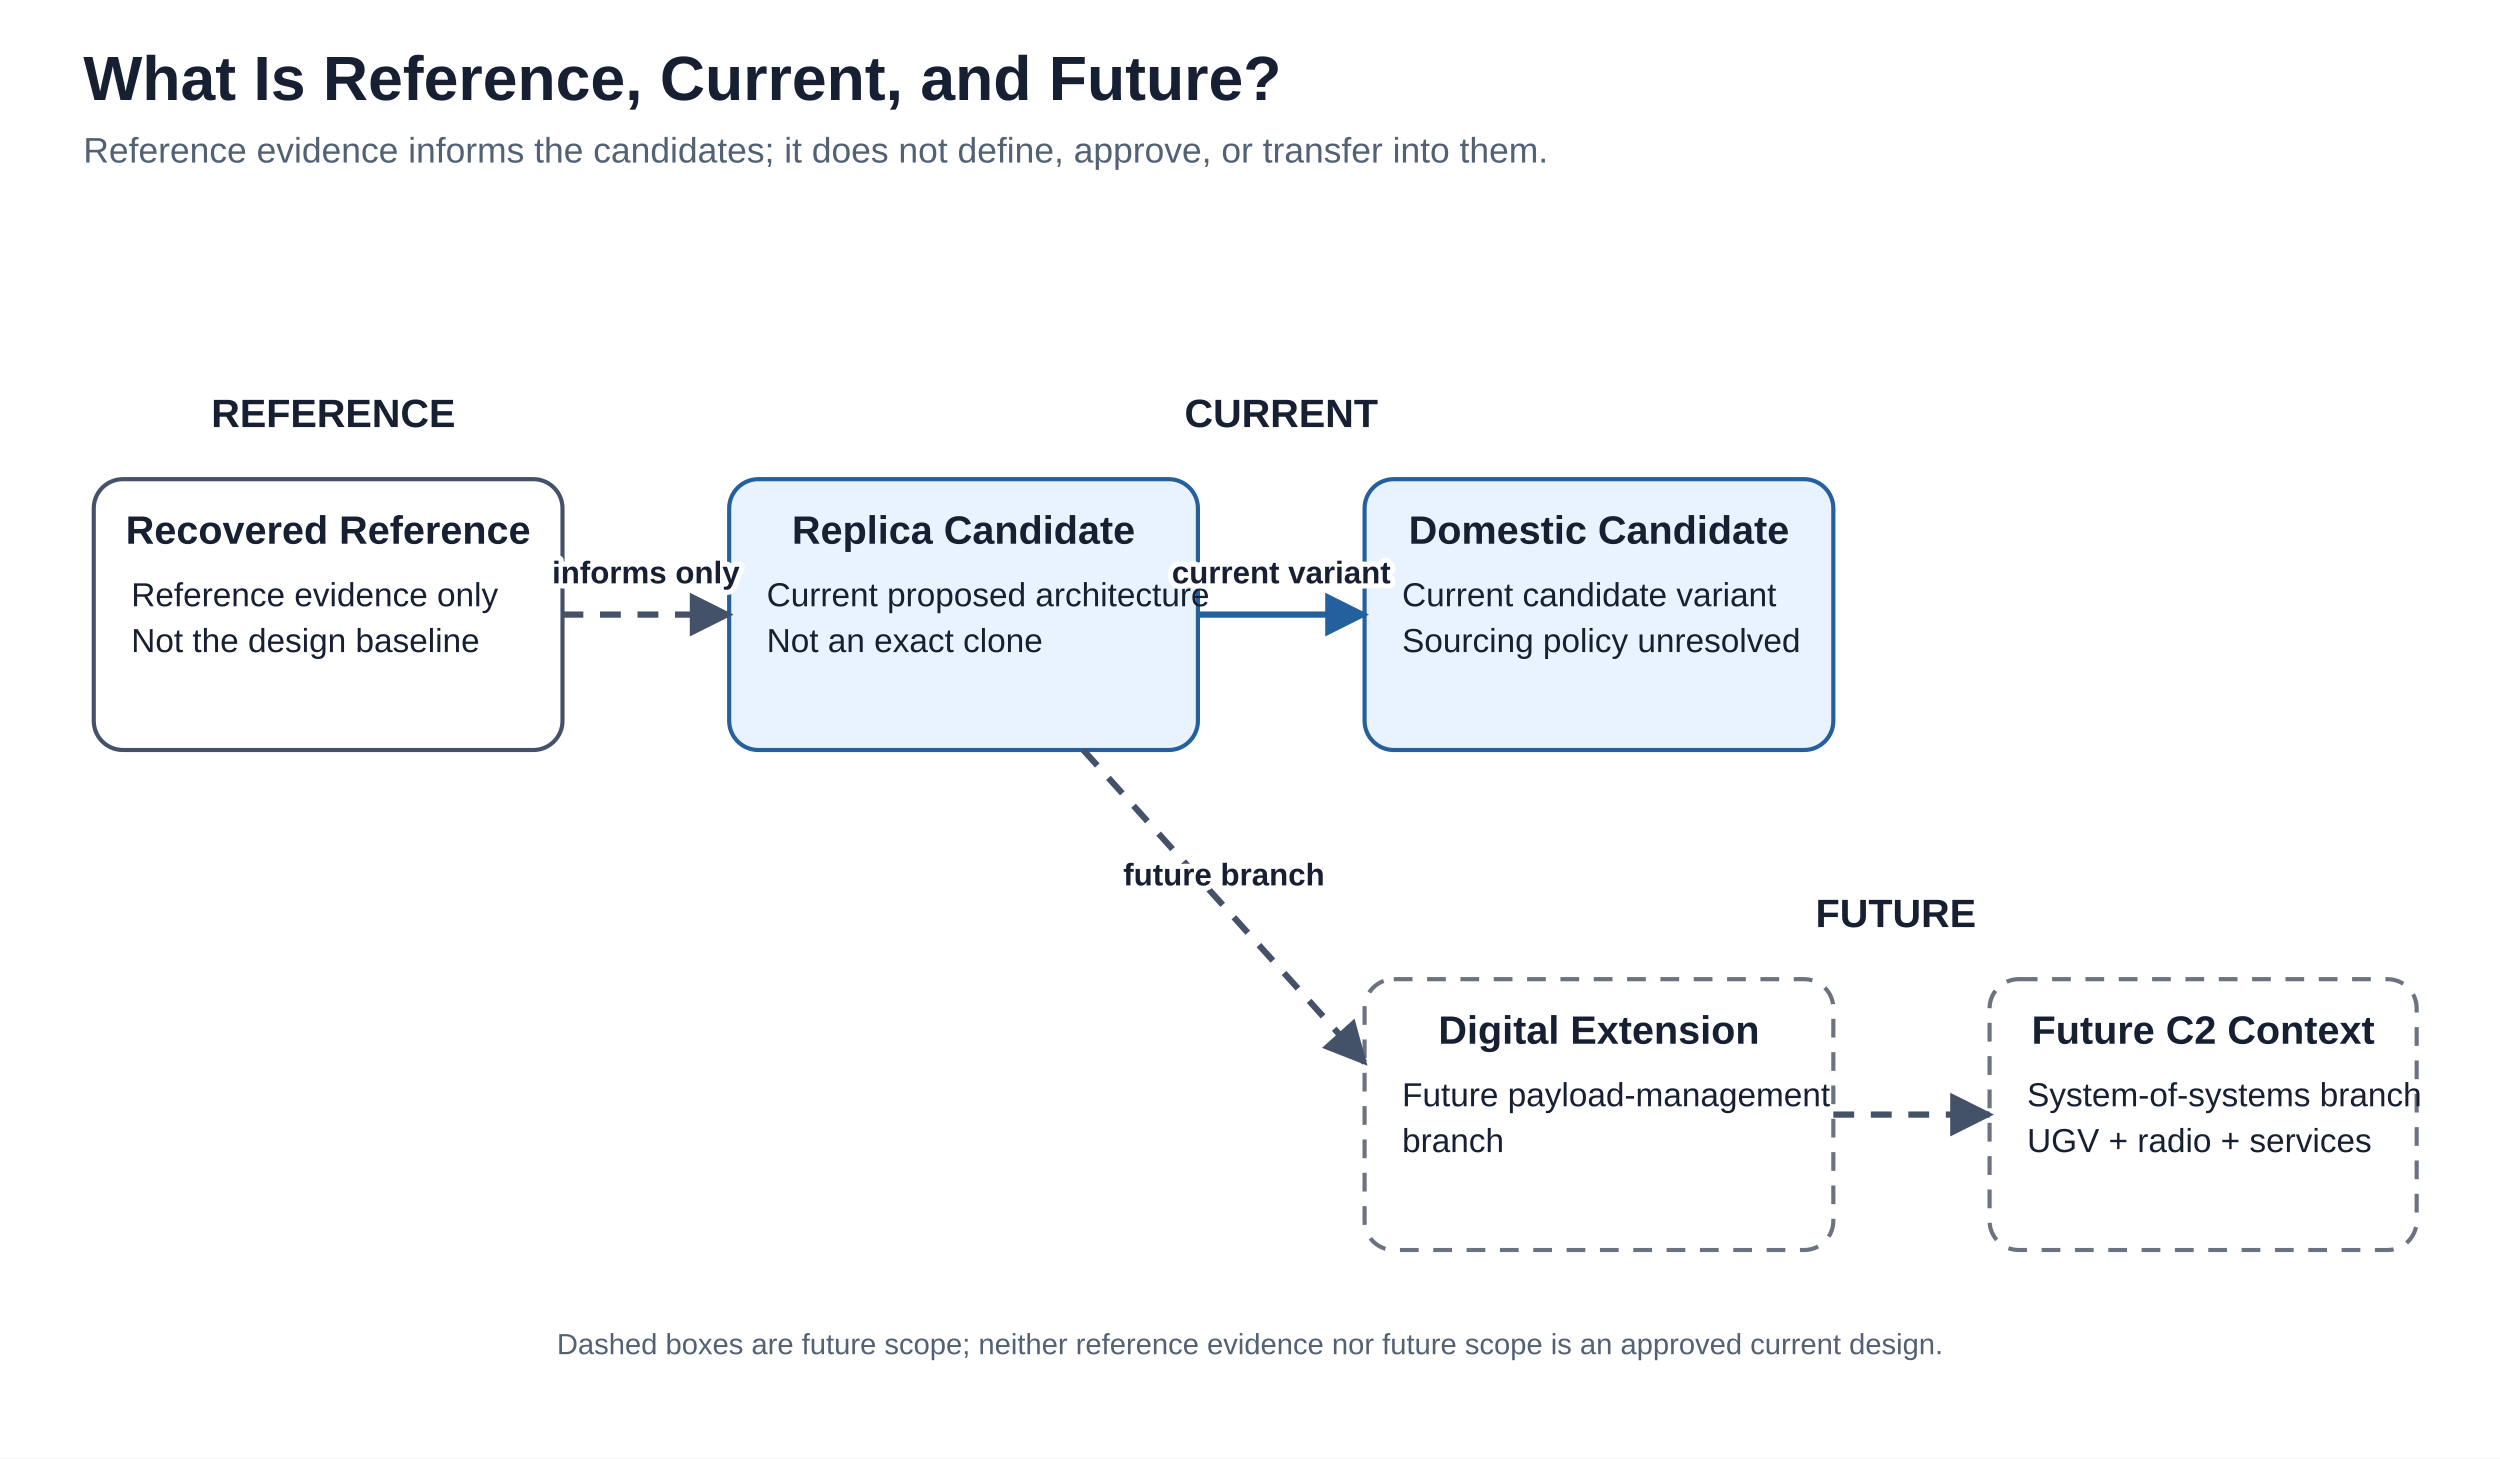
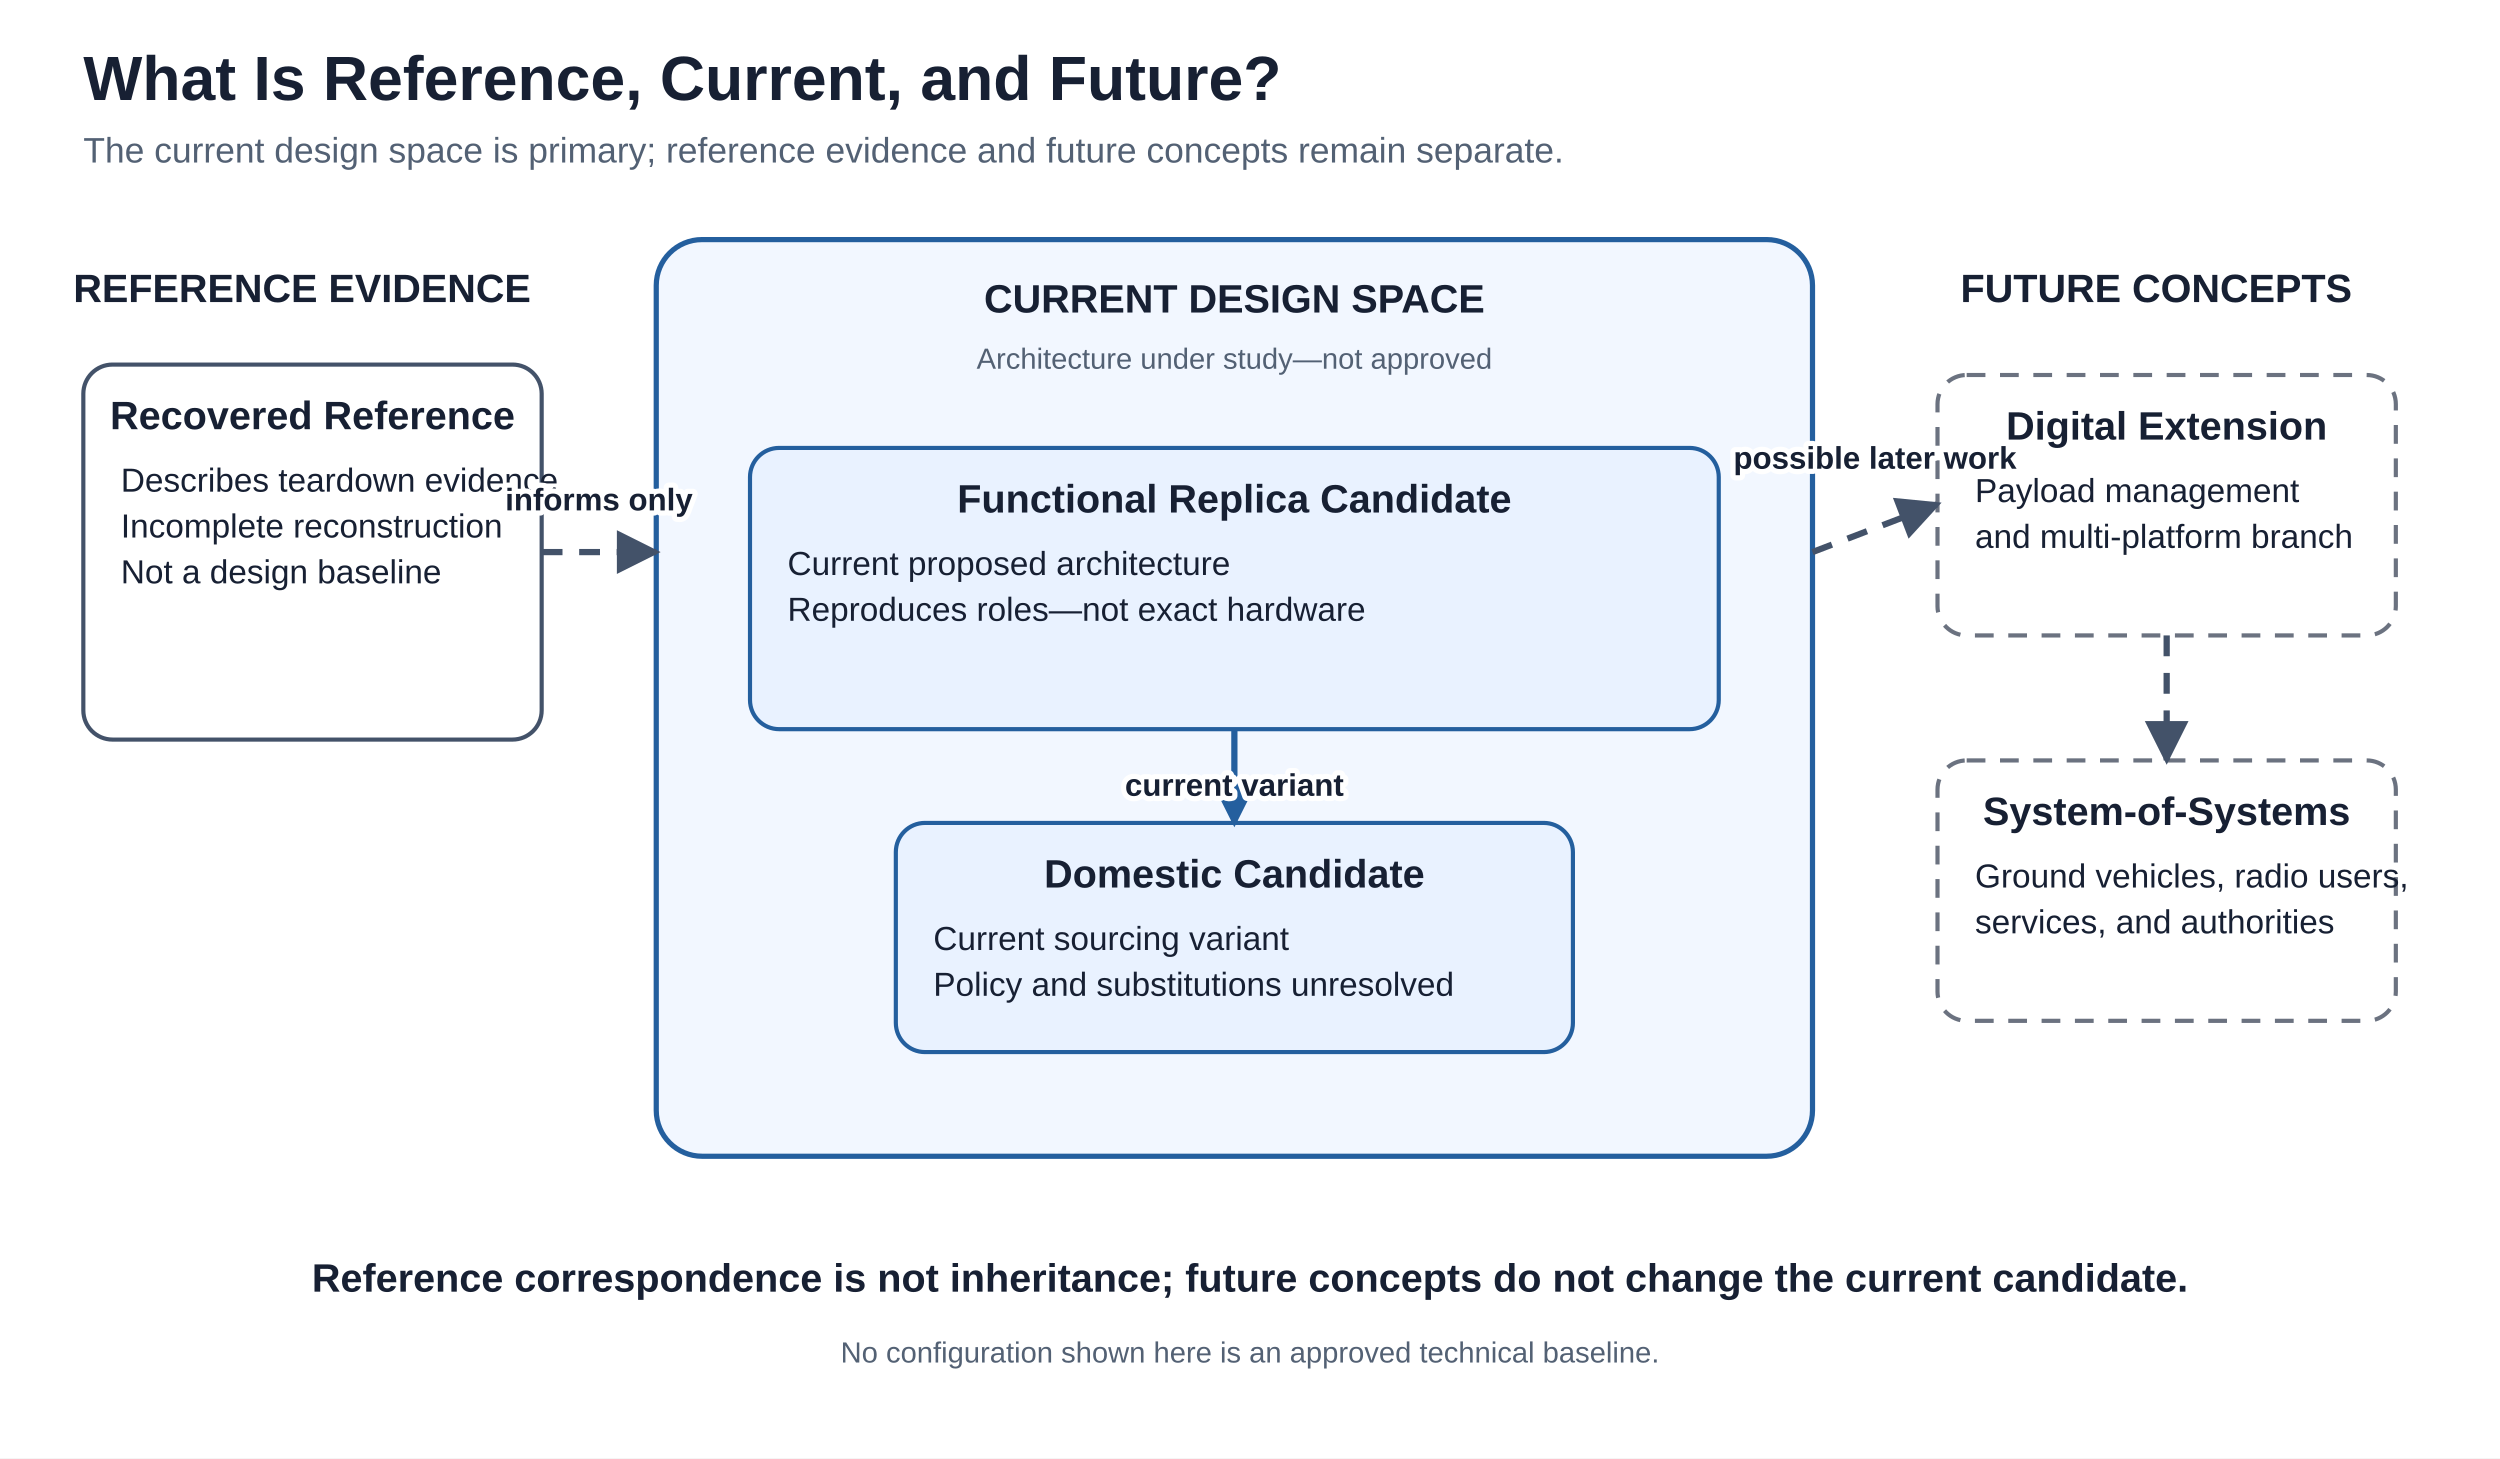
<svg xmlns="http://www.w3.org/2000/svg" width="1200" height="700" viewBox="0 0 1200 700" role="img" aria-labelledby="title desc">
  <defs>
    <marker id="arrow-neutral" viewBox="0 0 10 10" refX="9" refY="5" markerWidth="7" markerHeight="7" orient="auto-start-reverse">
      <path d="M 0 0 L 10 5 L 0 10 z" fill="#435269" />
    </marker>
    <marker id="arrow-blue" viewBox="0 0 10 10" refX="9" refY="5" markerWidth="7" markerHeight="7" orient="auto-start-reverse">
      <path d="M 0 0 L 10 5 L 0 10 z" fill="#245f9e" />
    </marker>
    <marker id="arrow-green" viewBox="0 0 10 10" refX="9" refY="5" markerWidth="7" markerHeight="7" orient="auto-start-reverse">
      <path d="M 0 0 L 10 5 L 0 10 z" fill="#247a52" />
    </marker>
    <marker id="arrow-amber" viewBox="0 0 10 10" refX="9" refY="5" markerWidth="7" markerHeight="7" orient="auto-start-reverse">
      <path d="M 0 0 L 10 5 L 0 10 z" fill="#9a6700" />
    </marker>
  </defs>
  <style>
  text { font-family: Arial, Helvetica, sans-serif; fill: #172033; }
  .title { font-size: 30px; font-weight: 700; }
  .subtitle { font-size: 17px; fill: #536174; }
  .section { font-size: 19px; font-weight: 700; }
  .box-title { font-size: 19px; font-weight: 700; }
  .body { font-size: 16px; }
  .small { font-size: 14px; fill: #536174; }
  .edge-label { font-size: 15px; font-weight: 700; paint-order: stroke; stroke: #ffffff; stroke-width: 5px; stroke-linejoin: round; }
  .box { stroke: #435269; stroke-width: 2; fill: #f5f7fa; }
  .box.blue { fill: #e9f2ff; stroke: #245f9e; }
  .box.green { fill: #eaf7f0; stroke: #247a52; }
  .box.amber { fill: #fff4d6; stroke: #9a6700; }
  .box.red { fill: #fdecec; stroke: #b42318; }
  .box.white { fill: #ffffff; }
  .box.future { fill: #ffffff; stroke: #6b7280; stroke-dasharray: 9 7; }
+   .platform { fill: #f4f7fb; stroke: #26364d; stroke-width: 2.5; }
+   .chip { fill: #ffffff; stroke: #8a97a8; stroke-width: 1.5; }
+   .chip.blue { fill: #e9f2ff; stroke: #245f9e; }
+   .chip-title { font-size: 15px; font-weight: 700; }
+   .payload-black { fill: #26364d; stroke: #172033; stroke-width: 3; }
+   .payload-title { font-size: 20px; font-weight: 700; fill: #ffffff; }
+   .payload-body { font-size: 15px; fill: #eef3f8; }
+   .current-zone { fill: #f2f7ff; stroke: #245f9e; stroke-width: 2.5; }
  .boundary { fill: #ffffff; stroke: #26364d; stroke-width: 3; }
  .group { fill: #f8fafc; stroke: #8a97a8; stroke-width: 1.5; }
  .arrow { stroke: #435269; stroke-width: 3; fill: none; }
  .arrow.blue { stroke: #245f9e; }
  .arrow.green { stroke: #247a52; }
  .arrow.amber { stroke: #9a6700; }
  .arrow.dashed { stroke-dasharray: 10 8; }
  .lane { stroke: #cbd3dd; stroke-width: 1.5; }
  .divider { stroke: #8a97a8; stroke-width: 2; stroke-dasharray: 8 7; }
</style>
  <rect width="1200" height="700" fill="#ffffff" />
  <text x="40" y="48" class="title" text-anchor="start">
    <tspan x="40" dy="0">What Is Reference, Current, and Future?</tspan>
  </text>
  <text x="40" y="78" class="subtitle" text-anchor="start">
-     <tspan x="40" dy="0">Reference evidence informs the candidates; it does not define, approve, or transfer into them.</tspan>
+     <tspan x="40" dy="0">The current design space is primary; reference evidence and future concepts remain separate.</tspan>
  </text>
-   <text x="160" y="205" class="section" text-anchor="middle">
-     <tspan x="160" dy="0">REFERENCE</tspan>
+   <text x="145" y="145" class="section" text-anchor="middle">
+     <tspan x="145" dy="0">REFERENCE EVIDENCE</tspan>
  </text>
-   <text x="615" y="205" class="section" text-anchor="middle">
-     <tspan x="615" dy="0">CURRENT</tspan>
+   <rect x="40" y="175" width="220" height="180" rx="14" class="box white" />
+   <text x="150.0" y="206" class="box-title" text-anchor="middle">
+     <tspan x="150.0" dy="0">Recovered Reference</tspan>
  </text>
-   <rect x="45" y="230" width="225" height="130" rx="14" class="box white" />
-   <text x="157.5" y="261" class="box-title" text-anchor="middle">
-     <tspan x="157.5" dy="0">Recovered Reference</tspan>
+   <text x="58" y="236" class="body" text-anchor="start">
+     <tspan x="58" dy="0">Describes teardown evidence</tspan>
+     <tspan x="58" dy="22">Incomplete reconstruction</tspan>
+     <tspan x="58" dy="22">Not a design baseline</tspan>
  </text>
-   <text x="63" y="291" class="body" text-anchor="start">
-     <tspan x="63" dy="0">Reference evidence only</tspan>
-     <tspan x="63" dy="22">Not the design baseline</tspan>
+   <rect x="315" y="115" width="555" height="440" rx="22" class="current-zone" />
+   <text x="592.5" y="150" class="section" text-anchor="middle">
+     <tspan x="592.5" dy="0">CURRENT DESIGN SPACE</tspan>
  </text>
-   <rect x="350" y="230" width="225" height="130" rx="14" class="box blue" />
-   <text x="462.5" y="261" class="box-title" text-anchor="middle">
-     <tspan x="462.5" dy="0">Replica Candidate</tspan>
+   <text x="592.5" y="177" class="small" text-anchor="middle">
+     <tspan x="592.5" dy="0">Architecture under study—not approved</tspan>
  </text>
-   <text x="368" y="291" class="body" text-anchor="start">
-     <tspan x="368" dy="0">Current proposed architecture</tspan>
-     <tspan x="368" dy="22">Not an exact clone</tspan>
+   <rect x="360" y="215" width="465" height="135" rx="14" class="box blue" />
+   <text x="592.5" y="246" class="box-title" text-anchor="middle">
+     <tspan x="592.5" dy="0">Functional Replica Candidate</tspan>
  </text>
-   <rect x="655" y="230" width="225" height="130" rx="14" class="box blue" />
-   <text x="767.5" y="261" class="box-title" text-anchor="middle">
-     <tspan x="767.5" dy="0">Domestic Candidate</tspan>
+   <text x="378" y="276" class="body" text-anchor="start">
+     <tspan x="378" dy="0">Current proposed architecture</tspan>
+     <tspan x="378" dy="22">Reproduces roles—not exact hardware</tspan>
  </text>
-   <text x="673" y="291" class="body" text-anchor="start">
-     <tspan x="673" dy="0">Current candidate variant</tspan>
-     <tspan x="673" dy="22">Sourcing policy unresolved</tspan>
+   <rect x="430" y="395" width="325" height="110" rx="14" class="box blue" />
+   <text x="592.5" y="426" class="box-title" text-anchor="middle">
+     <tspan x="592.5" dy="0">Domestic Candidate</tspan>
  </text>
-   <text x="910" y="445" class="section" text-anchor="middle">
-     <tspan x="910" dy="0">FUTURE</tspan>
+   <text x="448" y="456" class="body" text-anchor="start">
+     <tspan x="448" dy="0">Current sourcing variant</tspan>
+     <tspan x="448" dy="22">Policy and substitutions unresolved</tspan>
  </text>
-   <rect x="655" y="470" width="225" height="130" rx="14" class="box future" />
-   <text x="767.5" y="501" class="box-title" text-anchor="middle">
-     <tspan x="767.5" dy="0">Digital Extension</tspan>
+   <line x1="592.5" y1="350" x2="592.5" y2="395" class="arrow blue" marker-end="url(#arrow-blue)" />
+   <text x="592.5" y="382" class="edge-label" text-anchor="middle">current variant</text>
+   <text x="1035" y="145" class="section" text-anchor="middle">
+     <tspan x="1035" dy="0">FUTURE CONCEPTS</tspan>
  </text>
-   <text x="673" y="531" class="body" text-anchor="start">
-     <tspan x="673" dy="0">Future payload-management</tspan>
-     <tspan x="673" dy="22">branch</tspan>
+   <rect x="930" y="180" width="220" height="125" rx="14" class="box future" />
+   <text x="1040.0" y="211" class="box-title" text-anchor="middle">
+     <tspan x="1040.0" dy="0">Digital Extension</tspan>
  </text>
-   <rect x="955" y="470" width="205" height="130" rx="14" class="box future" />
-   <text x="1057.5" y="501" class="box-title" text-anchor="middle">
-     <tspan x="1057.5" dy="0">Future C2 Context</tspan>
+   <text x="948" y="241" class="body" text-anchor="start">
+     <tspan x="948" dy="0">Payload management</tspan>
+     <tspan x="948" dy="22">and multi-platform branch</tspan>
  </text>
-   <text x="973" y="531" class="body" text-anchor="start">
-     <tspan x="973" dy="0">System-of-systems branch</tspan>
-     <tspan x="973" dy="22">UGV + radio + services</tspan>
+   <rect x="930" y="365" width="220" height="125" rx="14" class="box future" />
+   <text x="1040.0" y="396" class="box-title" text-anchor="middle">
+     <tspan x="1040.0" dy="0">System-of-Systems</tspan>
  </text>
-   <line x1="270" y1="295" x2="350" y2="295" class="arrow neutral dashed" marker-end="url(#arrow-neutral)" />
-   <text x="310.0" y="280" class="edge-label" text-anchor="middle">informs only</text>
-   <line x1="575" y1="295" x2="655" y2="295" class="arrow blue" marker-end="url(#arrow-blue)" />
-   <text x="615.0" y="280" class="edge-label" text-anchor="middle">current variant</text>
-   <line x1="520" y1="360" x2="655" y2="510" class="arrow neutral dashed" marker-end="url(#arrow-neutral)" />
-   <text x="587.5" y="425" class="edge-label" text-anchor="middle">future branch</text>
-   <line x1="880" y1="535" x2="955" y2="535" class="arrow neutral dashed" marker-end="url(#arrow-neutral)" />
-   <text x="600" y="650" class="small" text-anchor="middle">
-     <tspan x="600" dy="0">Dashed boxes are future scope; neither reference evidence nor future scope is an approved current design.</tspan>
+   <text x="948" y="426" class="body" text-anchor="start">
+     <tspan x="948" dy="0">Ground vehicles, radio users,</tspan>
+     <tspan x="948" dy="22">services, and authorities</tspan>
+   </text>
+   <line x1="260" y1="265" x2="315" y2="265" class="arrow neutral dashed" marker-end="url(#arrow-neutral)" />
+   <text x="287.5" y="245" class="edge-label" text-anchor="middle">informs only</text>
+   <line x1="870" y1="265" x2="930" y2="242" class="arrow neutral dashed" marker-end="url(#arrow-neutral)" />
+   <text x="900.0" y="225" class="edge-label" text-anchor="middle">possible later work</text>
+   <line x1="1040" y1="305" x2="1040" y2="365" class="arrow neutral dashed" marker-end="url(#arrow-neutral)" />
+   <text x="600" y="620" class="section" text-anchor="middle">
+     <tspan x="600" dy="0">Reference correspondence is not inheritance; future concepts do not change the current candidate.</tspan>
+   </text>
+   <text x="600" y="654" class="small" text-anchor="middle">
+     <tspan x="600" dy="0">No configuration shown here is an approved technical baseline.</tspan>
  </text>
</svg>
